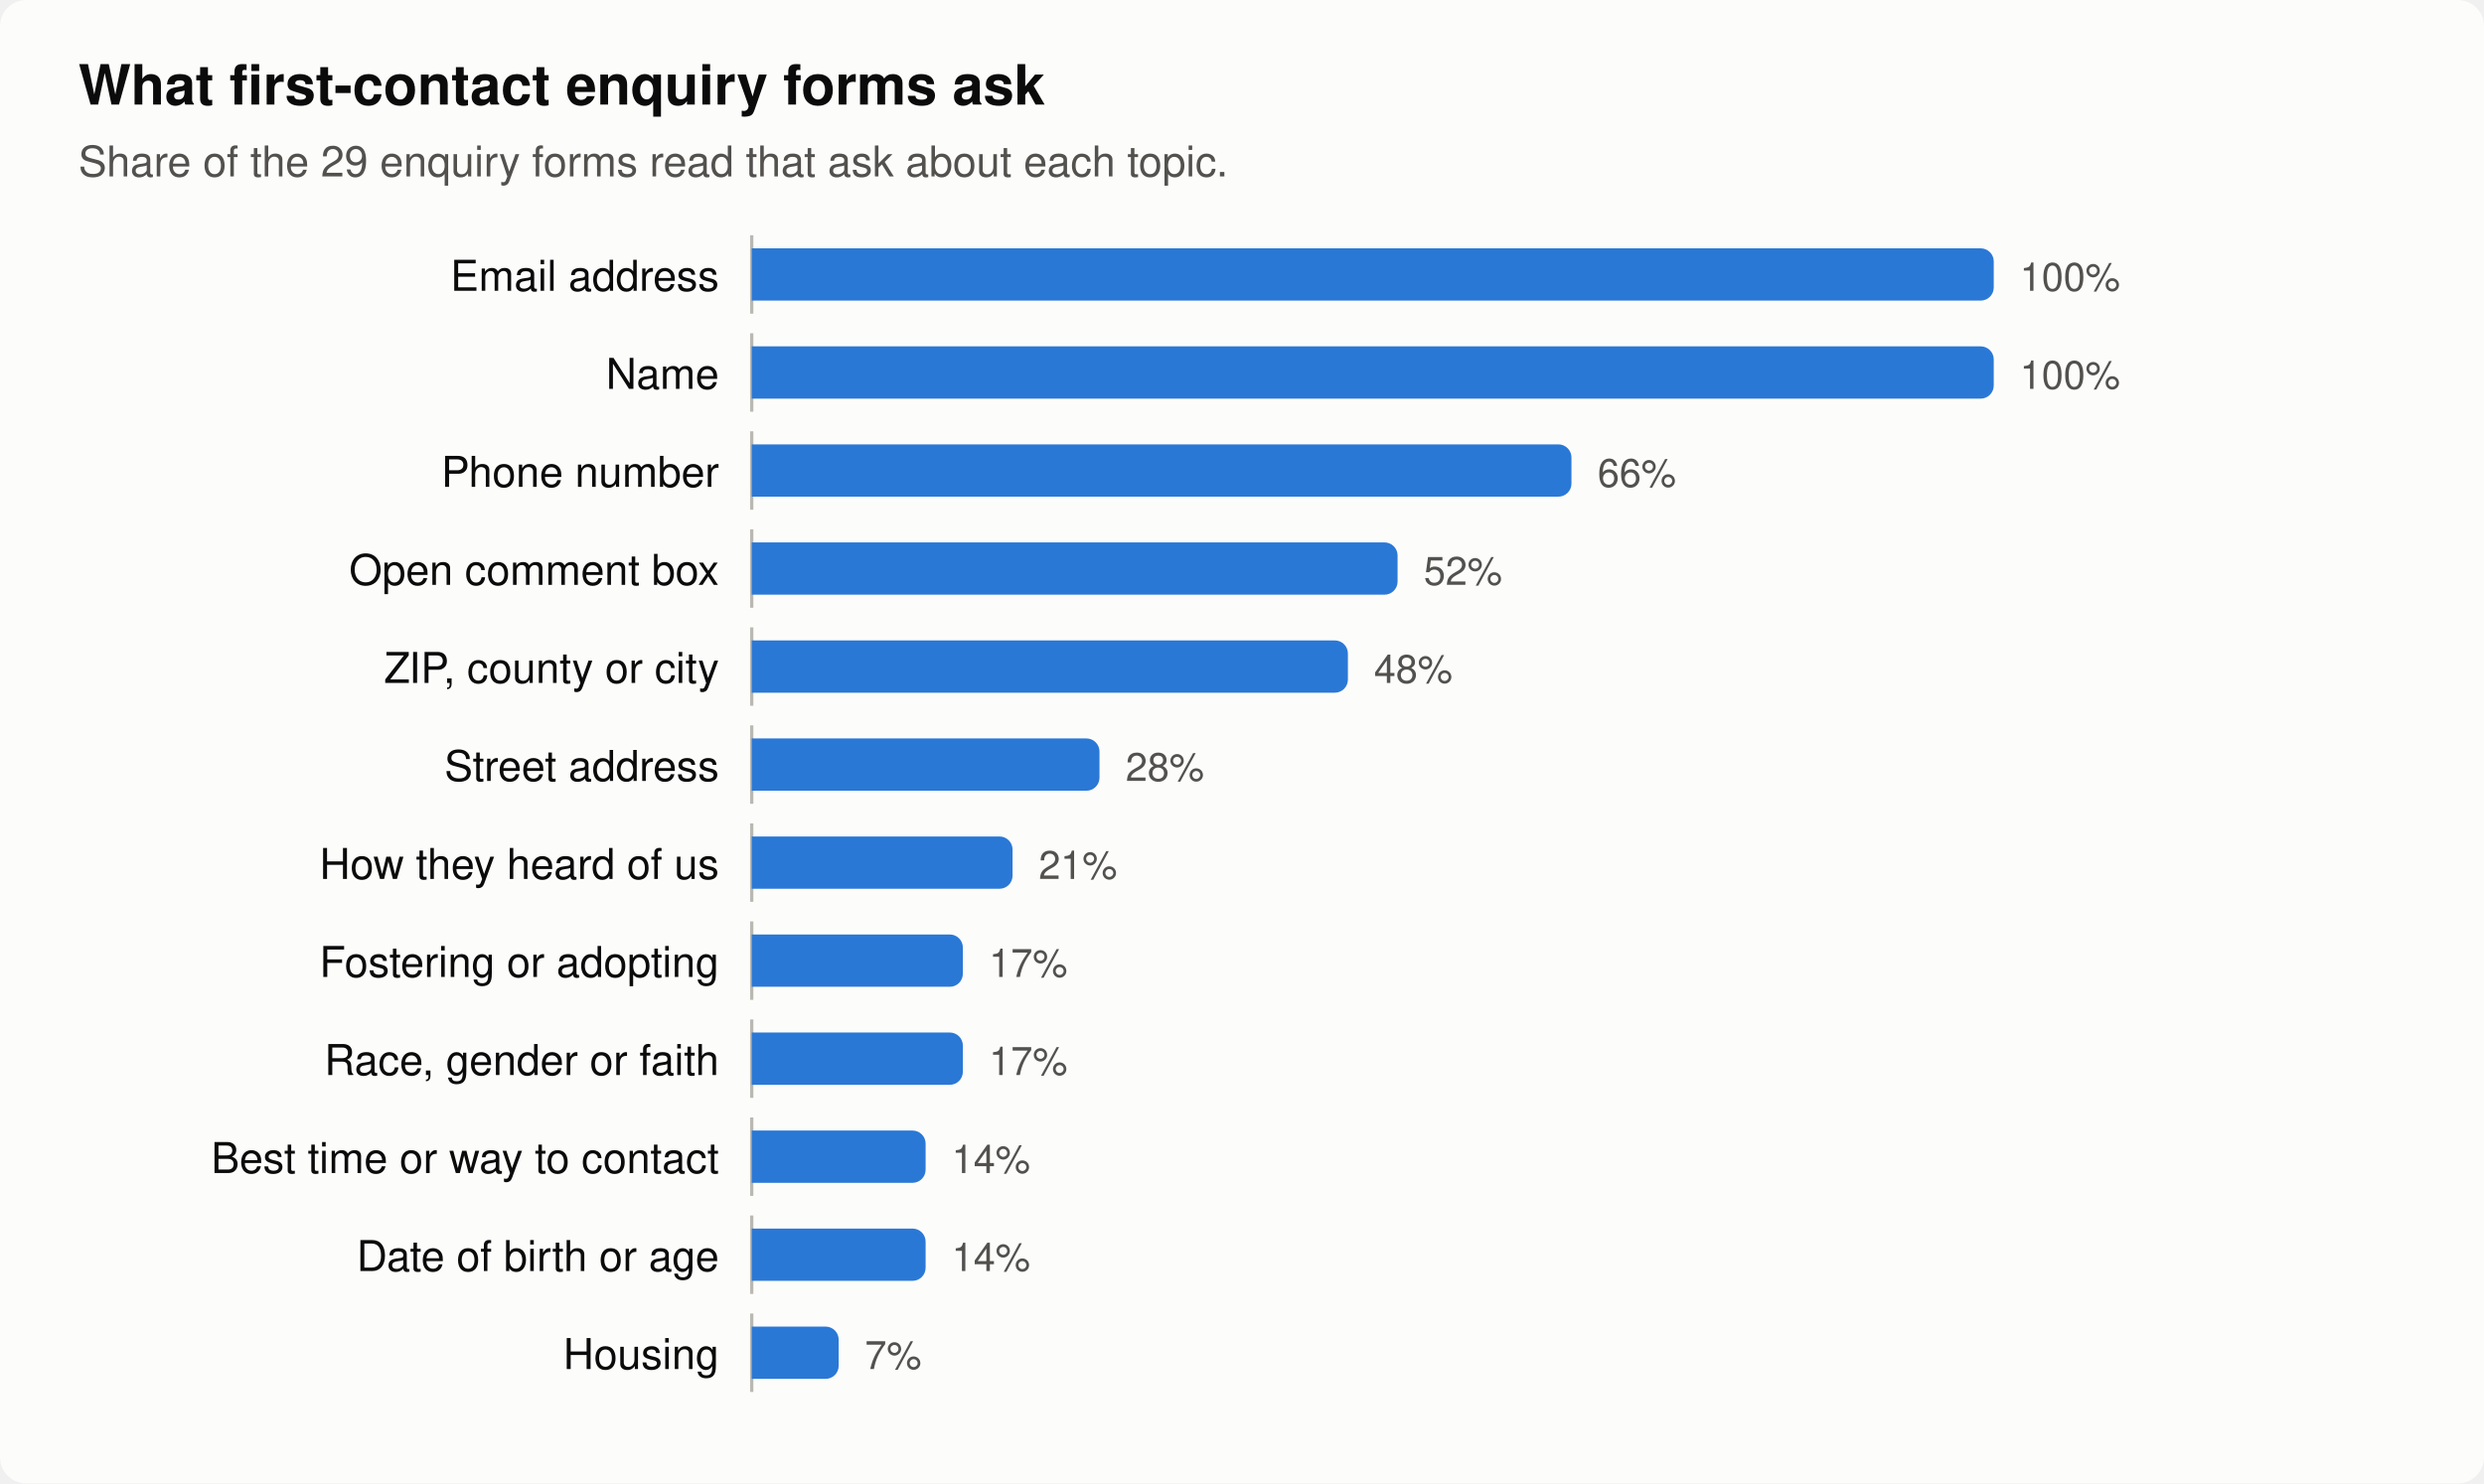
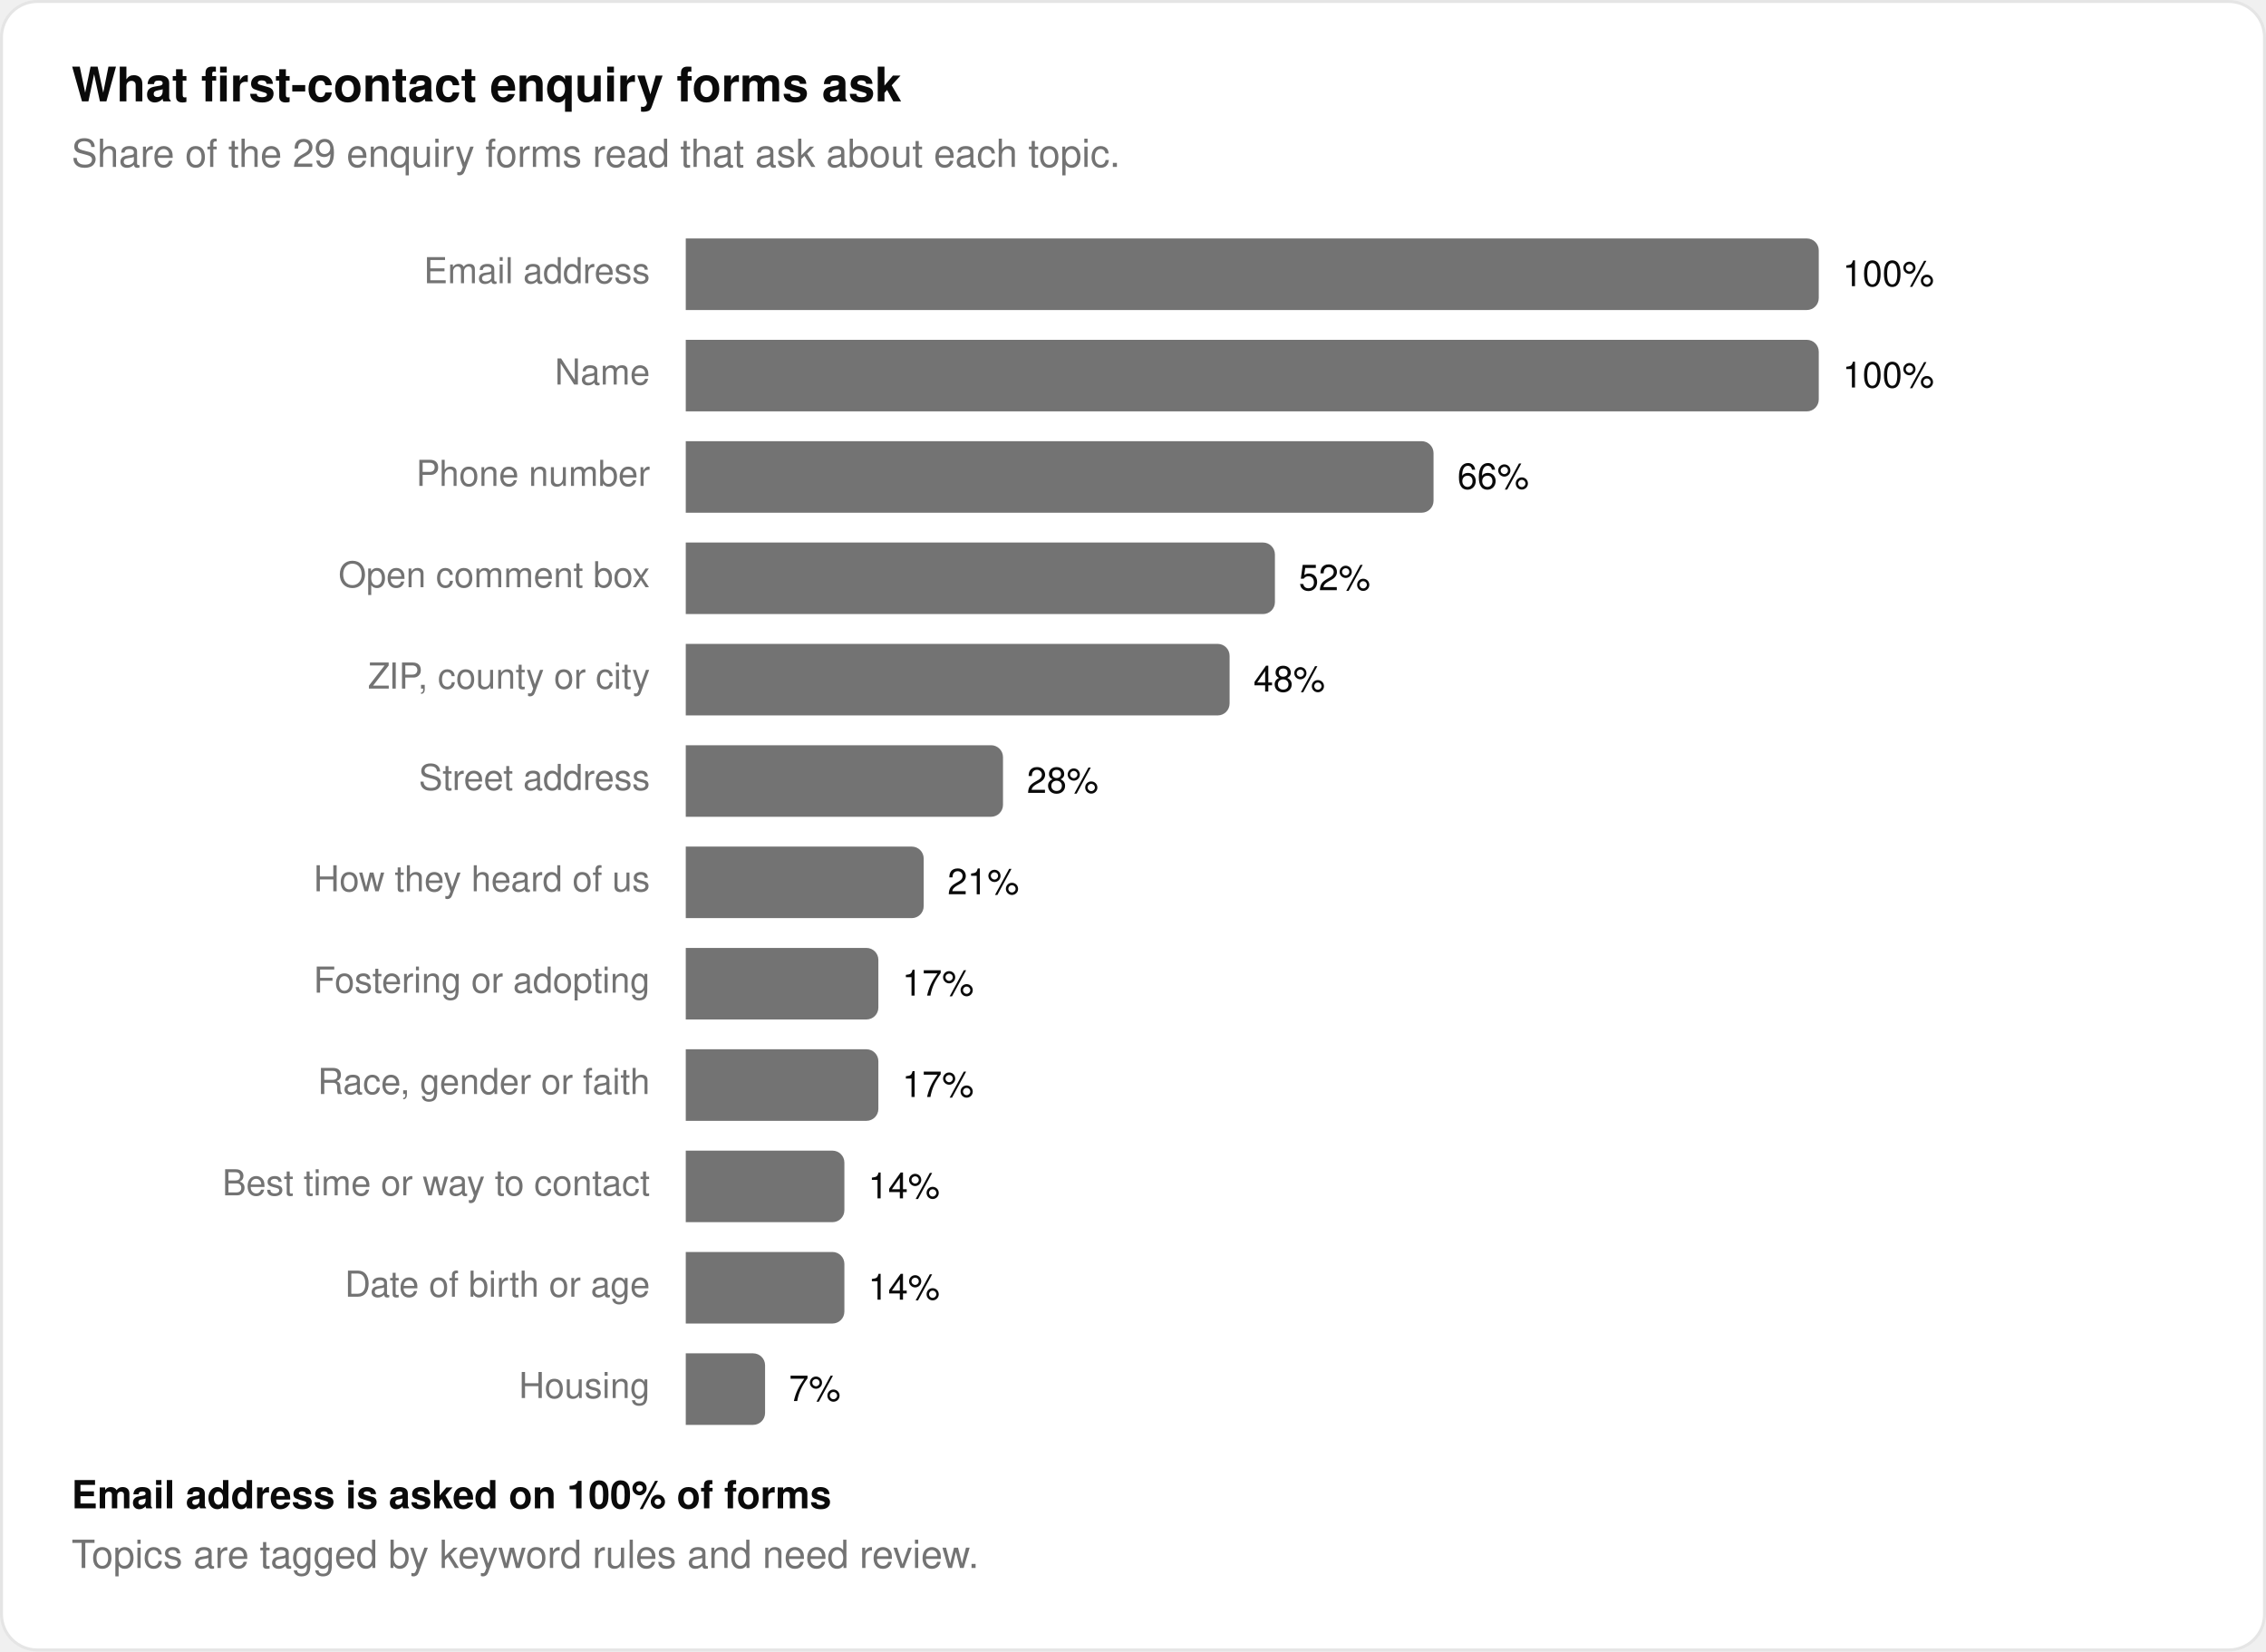
- <svg xmlns="http://www.w3.org/2000/svg" viewBox="0 0 760 454" width="760" height="454" role="img" aria-label="What first-contact enquiry forms ask">
+ <svg xmlns="http://www.w3.org/2000/svg" viewBox="0 0 760 554" width="760" height="554" role="img" aria-label="What first-contact enquiry forms ask">
  <style>
- .bg{fill:#fcfcfb}.t1{fill:#0b0b0b}.t2{fill:#52514e}.grid{stroke:#e2e1dc}.base{stroke:#b9b8b2}
- .s1{fill:#2a78d6}.s2{fill:#eb6834}.s3{fill:#1baf7a}.ink{fill:#0b0b0b}
- .o1{fill:#cde2fb}.o2{fill:#86b6ef}.o3{fill:#2a78d6}.o4{fill:#104281}
- text{font-family:-apple-system,BlinkMacSystemFont,"Segoe UI",Helvetica,Arial,sans-serif}
+ .card{fill:#ffffff;stroke:#e5e5e5}.t1{fill:#0a0a0a}.t2{fill:#737373}.grid{stroke:#e5e5e5}.base{stroke:#e5e5e5}
+ .s1{fill:#737373}.st{fill:#171717}.stx{fill:#fafafa}.co{fill:#737373}.cox{fill:#ffffff}
+ .hy{fill:#f5f5f5;stroke:#737373}.hyx{fill:#0a0a0a}
+ .o1{fill:#d4d4d4}.o2{fill:#737373}.o4{fill:#171717}.ox{fill:#fafafa}
+ text{font-family:"Geist","Geist Variable",-apple-system,BlinkMacSystemFont,"Segoe UI",Helvetica,Arial,sans-serif}
@media (prefers-color-scheme:dark){
- .bg{fill:#1a1a19}.t1{fill:#f0efec}.t2{fill:#c3c2b7}.grid{stroke:#34332f}.base{stroke:#5b5a55}
- .s1{fill:#3987e5}.s2{fill:#d95926}.s3{fill:#199e70}
- .o1{fill:#2b3a4f}.o2{fill:#256abf}.o3{fill:#5598e7}.o4{fill:#b7d3f6}}
+ .card{fill:#171717;stroke:#2e2e2e}.t1{fill:#fafafa}.t2{fill:#a1a1a1}.grid{stroke:#2e2e2e}.base{stroke:#2e2e2e}
+ .st{fill:#e5e5e5}.stx{fill:#171717}.hy{fill:#262626;stroke:#a1a1a1}.hyx{fill:#fafafa}
+ .o1{fill:#404040}.o4{fill:#e5e5e5}.ox{fill:#171717}}
</style>
-   <rect class="bg" width="760" height="454" rx="8" />
-   <text x="24" y="32" class="t1" font-size="17" text-anchor="start" font-weight="600">What first-contact enquiry forms ask</text>
-   <text x="24" y="54" class="t2" font-size="13" text-anchor="start" font-weight="400">Share of the 29 enquiry forms read that ask about each topic.</text>
-   <text x="220" y="89" class="t1" font-size="13" text-anchor="end" font-weight="400">Email address</text>
-   <line class="base" x1="230" x2="230" y1="72" y2="96" stroke-width="1" />
-   <path class="s1" d="M230,76 h376.0 a4,4 0 0 1 4,4 v8.0 a4,4 0 0 1 -4,4 h-376.0 z" />
-   <text x="618.0" y="89" class="t2" font-size="12" text-anchor="start" font-weight="400">100%</text>
-   <text x="220" y="119" class="t1" font-size="13" text-anchor="end" font-weight="400">Name</text>
-   <line class="base" x1="230" x2="230" y1="102" y2="126" stroke-width="1" />
-   <path class="s1" d="M230,106 h376.0 a4,4 0 0 1 4,4 v8.0 a4,4 0 0 1 -4,4 h-376.0 z" />
-   <text x="618.0" y="119" class="t2" font-size="12" text-anchor="start" font-weight="400">100%</text>
-   <text x="220" y="149" class="t1" font-size="13" text-anchor="end" font-weight="400">Phone number</text>
-   <line class="base" x1="230" x2="230" y1="132" y2="156" stroke-width="1" />
-   <path class="s1" d="M230,136 h246.8 a4,4 0 0 1 4,4 v8.0 a4,4 0 0 1 -4,4 h-246.8 z" />
-   <text x="488.8" y="149" class="t2" font-size="12" text-anchor="start" font-weight="400">66%</text>
-   <text x="220" y="179" class="t1" font-size="13" text-anchor="end" font-weight="400">Open comment box</text>
-   <line class="base" x1="230" x2="230" y1="162" y2="186" stroke-width="1" />
-   <path class="s1" d="M230,166 h193.6 a4,4 0 0 1 4,4 v8.0 a4,4 0 0 1 -4,4 h-193.6 z" />
-   <text x="435.6" y="179" class="t2" font-size="12" text-anchor="start" font-weight="400">52%</text>
-   <text x="220" y="209" class="t1" font-size="13" text-anchor="end" font-weight="400">ZIP, county or city</text>
-   <line class="base" x1="230" x2="230" y1="192" y2="216" stroke-width="1" />
-   <path class="s1" d="M230,196 h178.4 a4,4 0 0 1 4,4 v8.0 a4,4 0 0 1 -4,4 h-178.4 z" />
-   <text x="420.4" y="209" class="t2" font-size="12" text-anchor="start" font-weight="400">48%</text>
-   <text x="220" y="239" class="t1" font-size="13" text-anchor="end" font-weight="400">Street address</text>
-   <line class="base" x1="230" x2="230" y1="222" y2="246" stroke-width="1" />
-   <path class="s1" d="M230,226 h102.4 a4,4 0 0 1 4,4 v8.0 a4,4 0 0 1 -4,4 h-102.4 z" />
-   <text x="344.4" y="239" class="t2" font-size="12" text-anchor="start" font-weight="400">28%</text>
-   <text x="220" y="269" class="t1" font-size="13" text-anchor="end" font-weight="400">How they heard of us</text>
-   <line class="base" x1="230" x2="230" y1="252" y2="276" stroke-width="1" />
-   <path class="s1" d="M230,256 h75.8 a4,4 0 0 1 4,4 v8.0 a4,4 0 0 1 -4,4 h-75.8 z" />
-   <text x="317.8" y="269" class="t2" font-size="12" text-anchor="start" font-weight="400">21%</text>
-   <text x="220" y="299" class="t1" font-size="13" text-anchor="end" font-weight="400">Fostering or adopting</text>
-   <line class="base" x1="230" x2="230" y1="282" y2="306" stroke-width="1" />
-   <path class="s1" d="M230,286 h60.6 a4,4 0 0 1 4,4 v8.0 a4,4 0 0 1 -4,4 h-60.6 z" />
-   <text x="302.6" y="299" class="t2" font-size="12" text-anchor="start" font-weight="400">17%</text>
-   <text x="220" y="329" class="t1" font-size="13" text-anchor="end" font-weight="400">Race, gender or faith</text>
-   <line class="base" x1="230" x2="230" y1="312" y2="336" stroke-width="1" />
-   <path class="s1" d="M230,316 h60.6 a4,4 0 0 1 4,4 v8.0 a4,4 0 0 1 -4,4 h-60.6 z" />
-   <text x="302.6" y="329" class="t2" font-size="12" text-anchor="start" font-weight="400">17%</text>
-   <text x="220" y="359" class="t1" font-size="13" text-anchor="end" font-weight="400">Best time or way to contact</text>
-   <line class="base" x1="230" x2="230" y1="342" y2="366" stroke-width="1" />
-   <path class="s1" d="M230,346 h49.2 a4,4 0 0 1 4,4 v8.0 a4,4 0 0 1 -4,4 h-49.2 z" />
-   <text x="291.2" y="359" class="t2" font-size="12" text-anchor="start" font-weight="400">14%</text>
-   <text x="220" y="389" class="t1" font-size="13" text-anchor="end" font-weight="400">Date of birth or age</text>
-   <line class="base" x1="230" x2="230" y1="372" y2="396" stroke-width="1" />
-   <path class="s1" d="M230,376 h49.2 a4,4 0 0 1 4,4 v8.0 a4,4 0 0 1 -4,4 h-49.2 z" />
-   <text x="291.2" y="389" class="t2" font-size="12" text-anchor="start" font-weight="400">14%</text>
-   <text x="220" y="419" class="t1" font-size="13" text-anchor="end" font-weight="400">Housing</text>
-   <line class="base" x1="230" x2="230" y1="402" y2="426" stroke-width="1" />
-   <path class="s1" d="M230,406 h22.6 a4,4 0 0 1 4,4 v8.0 a4,4 0 0 1 -4,4 h-22.6 z" />
-   <text x="264.6" y="419" class="t2" font-size="12" text-anchor="start" font-weight="400">7%</text>
+   <rect class="card" x="0.5" y="0.5" width="759" height="553" rx="12" stroke-width="1" />
+   <text x="24" y="34" class="t1" font-size="16" text-anchor="start" font-weight="600">What first-contact enquiry forms ask</text>
+   <text x="24" y="56" class="t2" font-size="13" text-anchor="start" font-weight="400">Share of the 29 enquiry forms read that ask about each topic.</text>
+   <text x="218" y="95" class="t2" font-size="12" text-anchor="end" font-weight="400">Email address</text>
+   <path class="s1" d="M230,80 h376.0 a4,4 0 0 1 4,4 v16.0 a4,4 0 0 1 -4,4 h-376.0 z" />
+   <text x="618.0" y="96" class="t1" font-size="12" text-anchor="start" font-weight="500">100%</text>
+   <text x="218" y="129" class="t2" font-size="12" text-anchor="end" font-weight="400">Name</text>
+   <path class="s1" d="M230,114 h376.0 a4,4 0 0 1 4,4 v16.0 a4,4 0 0 1 -4,4 h-376.0 z" />
+   <text x="618.0" y="130" class="t1" font-size="12" text-anchor="start" font-weight="500">100%</text>
+   <text x="218" y="163" class="t2" font-size="12" text-anchor="end" font-weight="400">Phone number</text>
+   <path class="s1" d="M230,148 h246.8 a4,4 0 0 1 4,4 v16.0 a4,4 0 0 1 -4,4 h-246.8 z" />
+   <text x="488.8" y="164" class="t1" font-size="12" text-anchor="start" font-weight="500">66%</text>
+   <text x="218" y="197" class="t2" font-size="12" text-anchor="end" font-weight="400">Open comment box</text>
+   <path class="s1" d="M230,182 h193.6 a4,4 0 0 1 4,4 v16.0 a4,4 0 0 1 -4,4 h-193.6 z" />
+   <text x="435.6" y="198" class="t1" font-size="12" text-anchor="start" font-weight="500">52%</text>
+   <text x="218" y="231" class="t2" font-size="12" text-anchor="end" font-weight="400">ZIP, county or city</text>
+   <path class="s1" d="M230,216 h178.4 a4,4 0 0 1 4,4 v16.0 a4,4 0 0 1 -4,4 h-178.4 z" />
+   <text x="420.4" y="232" class="t1" font-size="12" text-anchor="start" font-weight="500">48%</text>
+   <text x="218" y="265" class="t2" font-size="12" text-anchor="end" font-weight="400">Street address</text>
+   <path class="s1" d="M230,250 h102.4 a4,4 0 0 1 4,4 v16.0 a4,4 0 0 1 -4,4 h-102.4 z" />
+   <text x="344.4" y="266" class="t1" font-size="12" text-anchor="start" font-weight="500">28%</text>
+   <text x="218" y="299" class="t2" font-size="12" text-anchor="end" font-weight="400">How they heard of us</text>
+   <path class="s1" d="M230,284 h75.8 a4,4 0 0 1 4,4 v16.0 a4,4 0 0 1 -4,4 h-75.8 z" />
+   <text x="317.8" y="300" class="t1" font-size="12" text-anchor="start" font-weight="500">21%</text>
+   <text x="218" y="333" class="t2" font-size="12" text-anchor="end" font-weight="400">Fostering or adopting</text>
+   <path class="s1" d="M230,318 h60.6 a4,4 0 0 1 4,4 v16.0 a4,4 0 0 1 -4,4 h-60.6 z" />
+   <text x="302.6" y="334" class="t1" font-size="12" text-anchor="start" font-weight="500">17%</text>
+   <text x="218" y="367" class="t2" font-size="12" text-anchor="end" font-weight="400">Race, gender or faith</text>
+   <path class="s1" d="M230,352 h60.6 a4,4 0 0 1 4,4 v16.0 a4,4 0 0 1 -4,4 h-60.6 z" />
+   <text x="302.6" y="368" class="t1" font-size="12" text-anchor="start" font-weight="500">17%</text>
+   <text x="218" y="401" class="t2" font-size="12" text-anchor="end" font-weight="400">Best time or way to contact</text>
+   <path class="s1" d="M230,386 h49.2 a4,4 0 0 1 4,4 v16.0 a4,4 0 0 1 -4,4 h-49.2 z" />
+   <text x="291.2" y="402" class="t1" font-size="12" text-anchor="start" font-weight="500">14%</text>
+   <text x="218" y="435" class="t2" font-size="12" text-anchor="end" font-weight="400">Date of birth or age</text>
+   <path class="s1" d="M230,420 h49.2 a4,4 0 0 1 4,4 v16.0 a4,4 0 0 1 -4,4 h-49.2 z" />
+   <text x="291.2" y="436" class="t1" font-size="12" text-anchor="start" font-weight="500">14%</text>
+   <text x="218" y="469" class="t2" font-size="12" text-anchor="end" font-weight="400">Housing</text>
+   <path class="s1" d="M230,454 h22.6 a4,4 0 0 1 4,4 v16.0 a4,4 0 0 1 -4,4 h-22.6 z" />
+   <text x="264.6" y="470" class="t1" font-size="12" text-anchor="start" font-weight="500">7%</text>
+   <text x="24" y="506" class="t1" font-size="13" text-anchor="start" font-weight="600">Email address is asked on 100% of forms</text>
+   <text x="24" y="526" class="t2" font-size="13" text-anchor="start" font-weight="400">Topics are tagged by keyword rules and need review.</text>
</svg>
